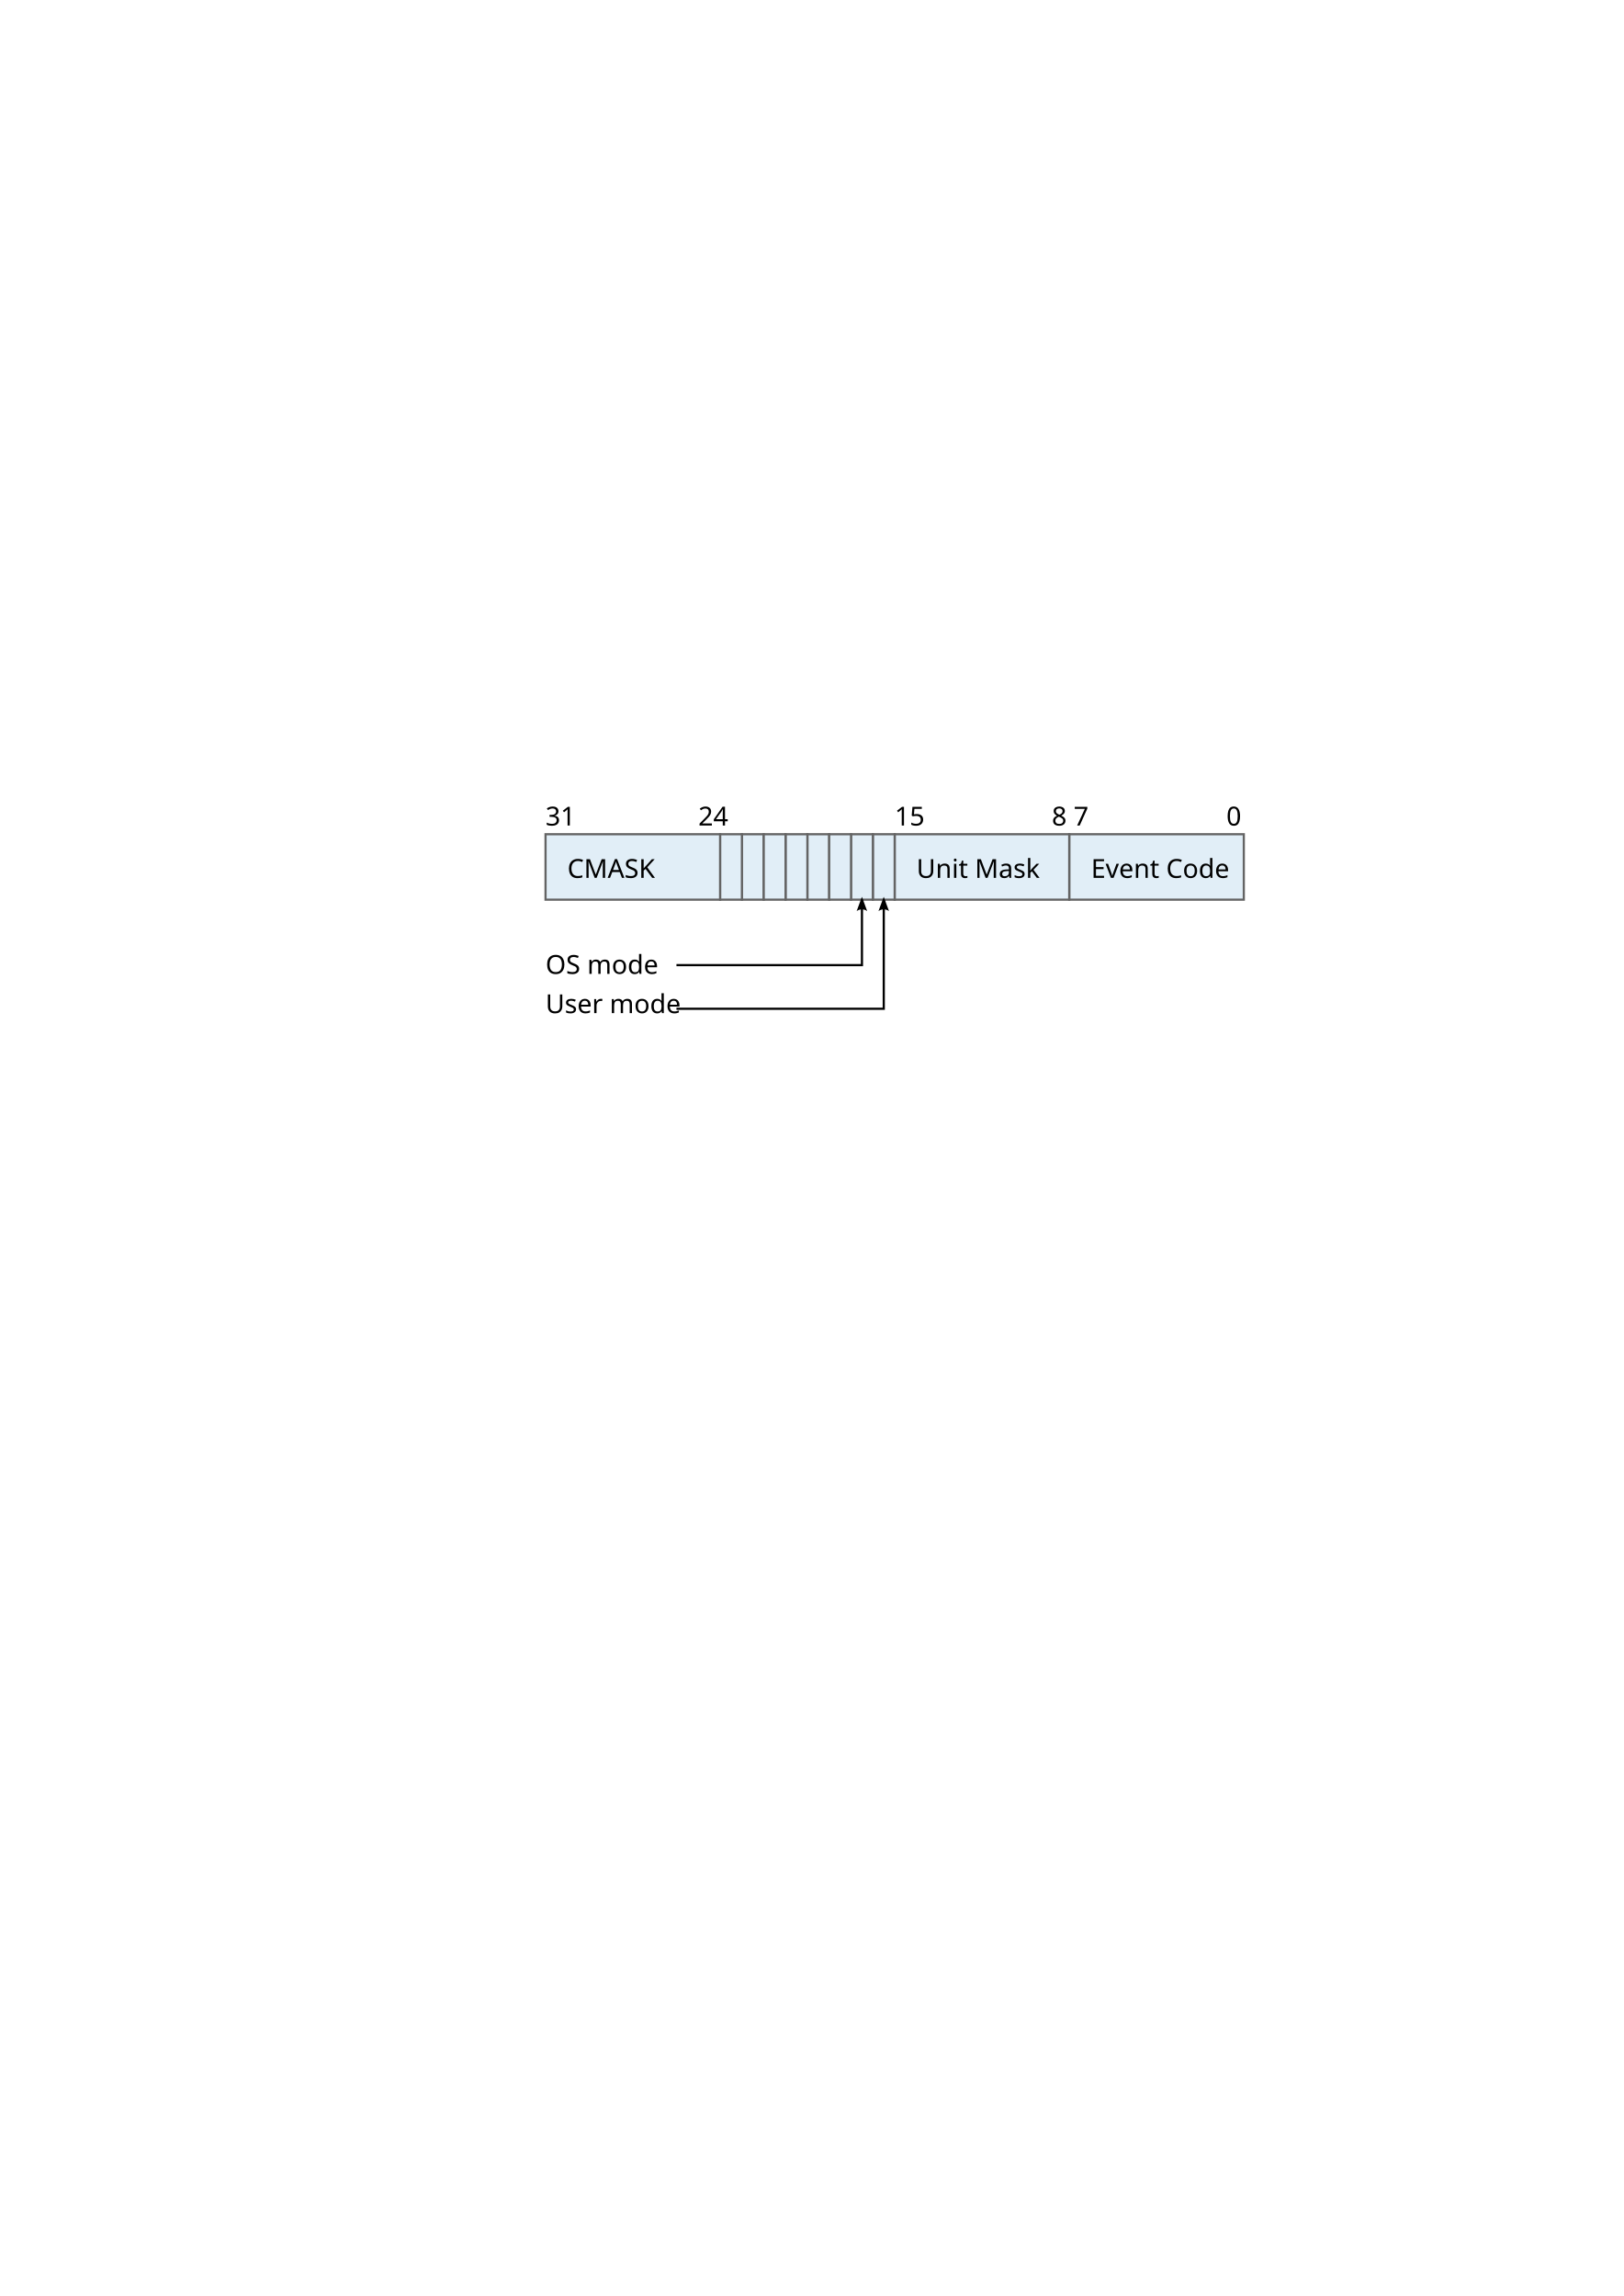
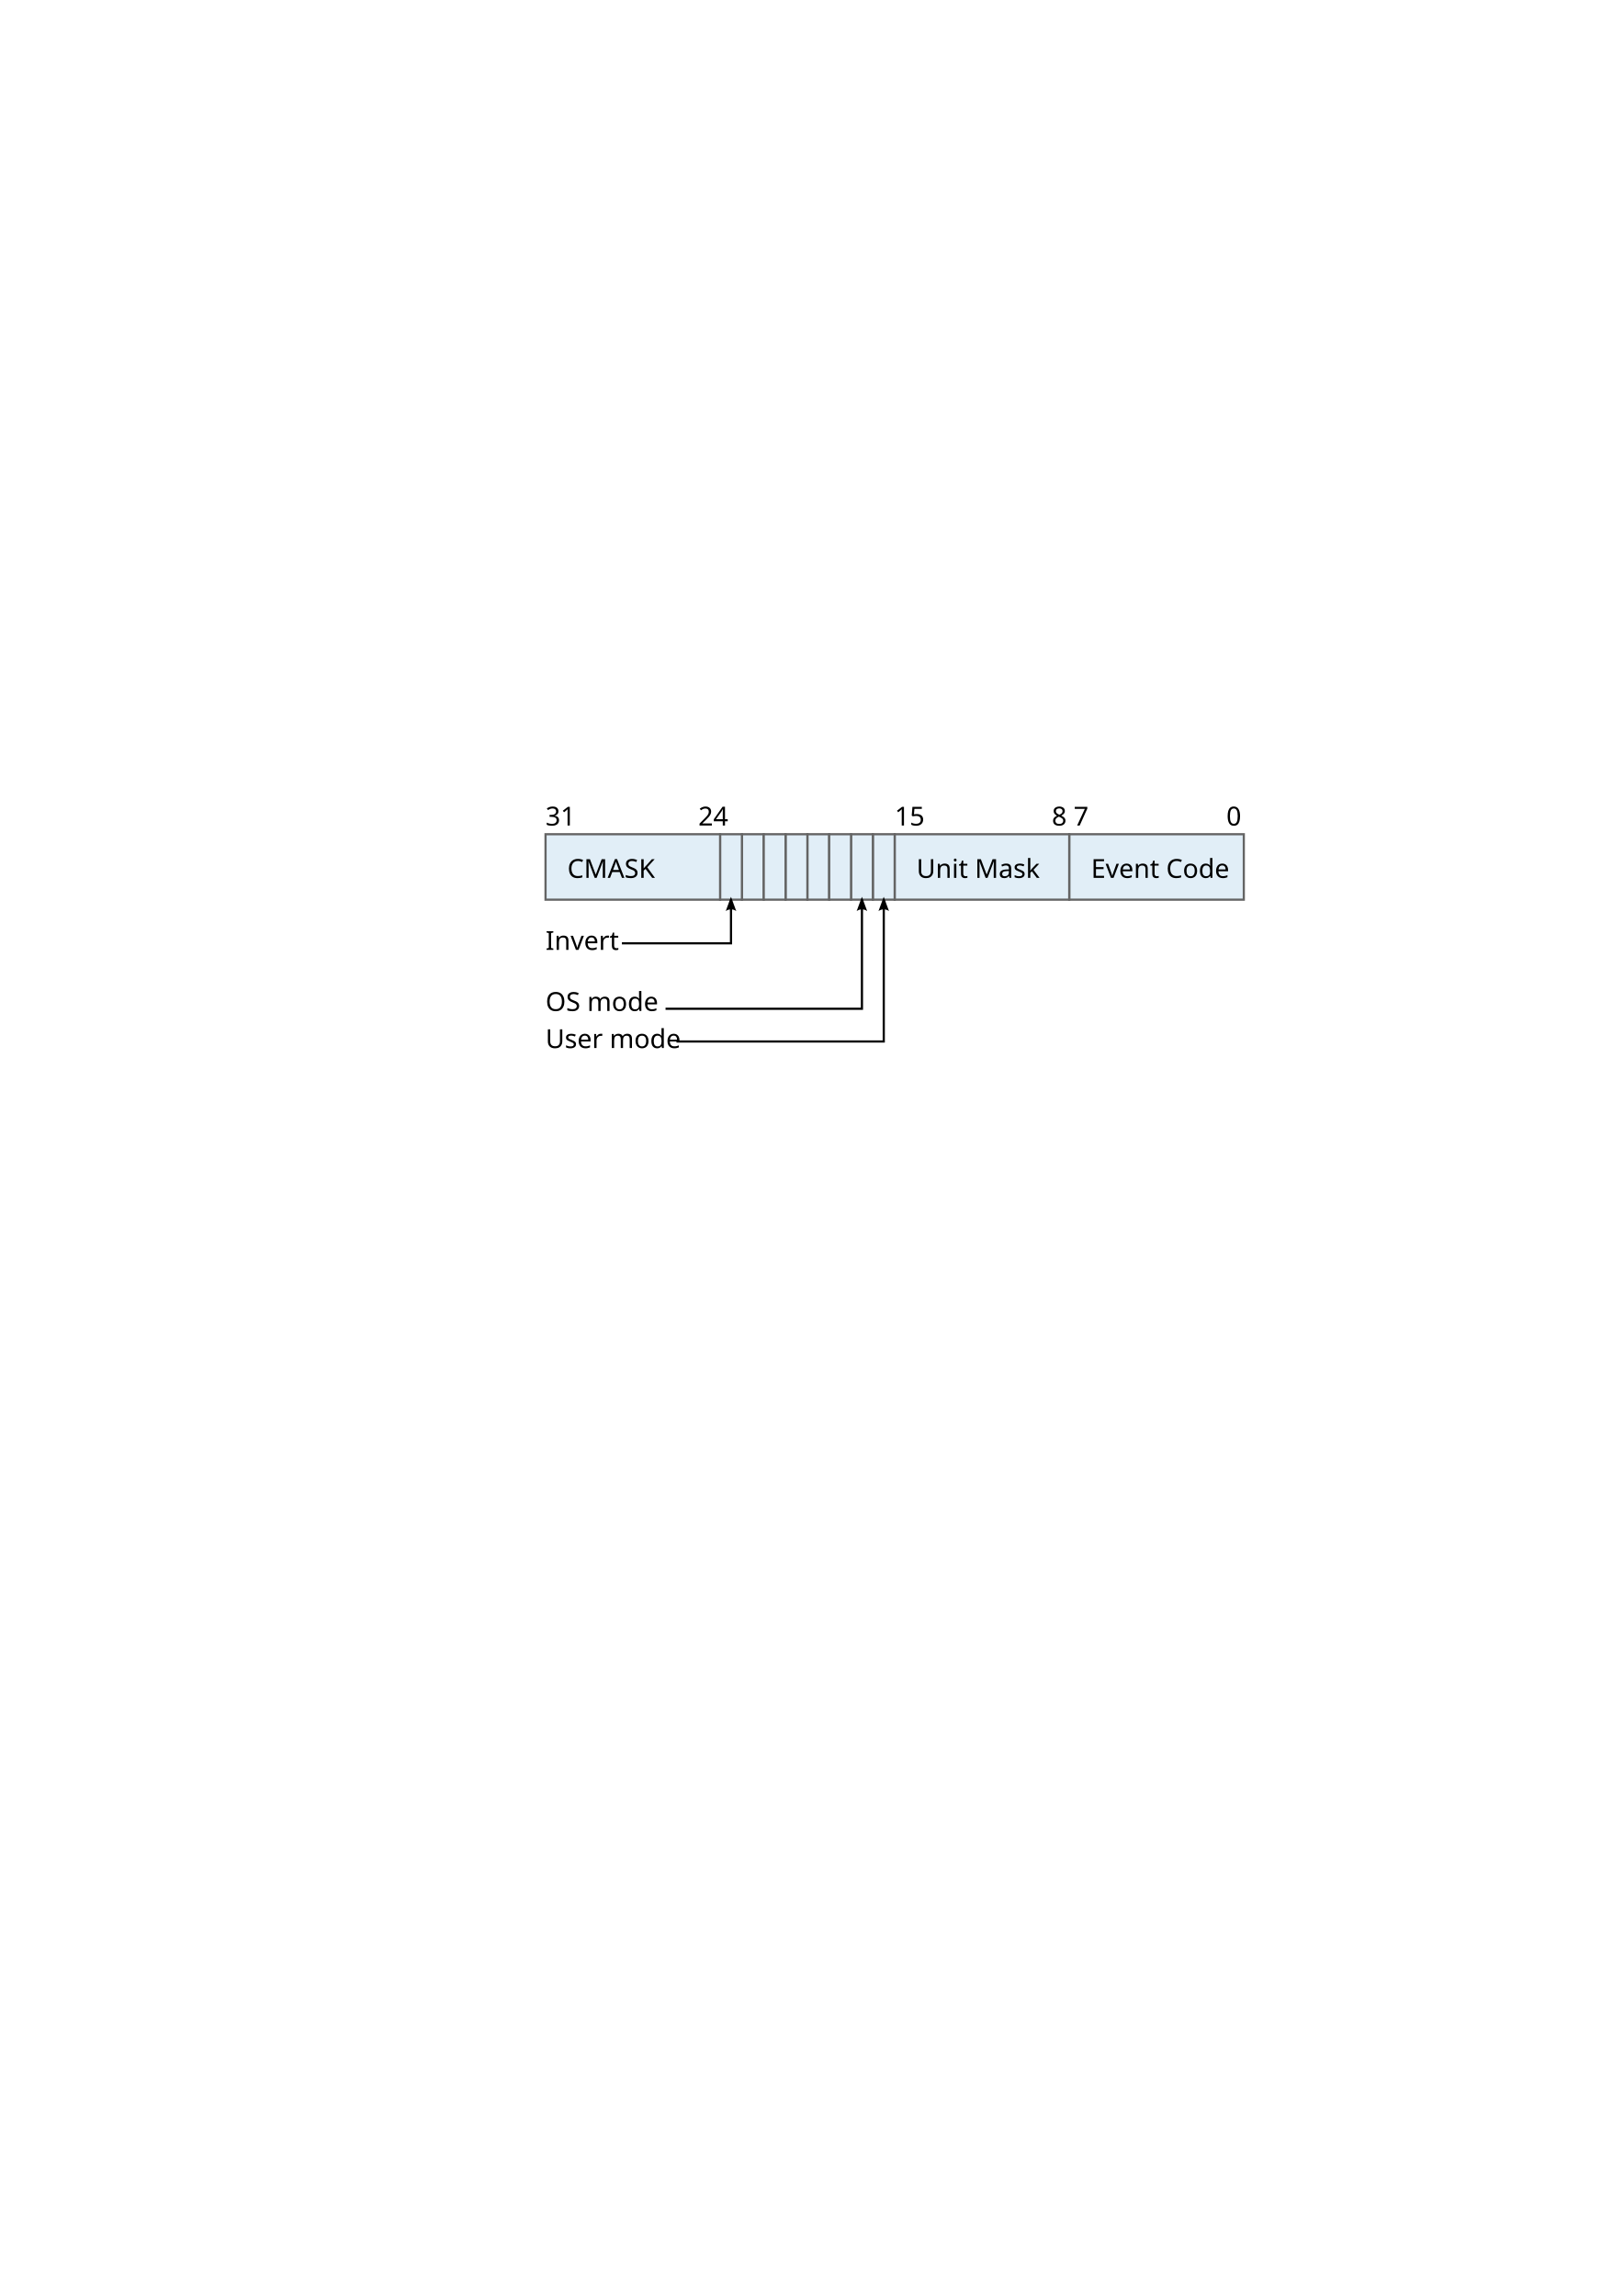
<svg xmlns="http://www.w3.org/2000/svg" width="744.094" height="1052.362" id="svg2" version="1.1">
  <defs id="defs4">
    <marker orient="auto" refY="0.0" refX="0.0" id="Arrow2Mstart" style="overflow:visible">
      <path id="path3841" style="fill-rule:evenodd;stroke-width:0.625;stroke-linejoin:round" d="M 8.719,4.034 L -2.207,0.016 L 8.719,-4.002 C 6.973,-1.63 6.983,1.616 8.719,4.034 z " transform="scale(0.6) translate(0,0)" />
+     </marker>
+     <marker orient="auto" refY="0" refX="0" id="Arrow2Mstart-5" style="overflow:visible">
+       <path id="path3841-7" style="fill-rule:evenodd;stroke-width:0.625;stroke-linejoin:round" d="M 8.719,4.034 -2.207,0.016 8.719,-4.002 c -1.745,2.372 -1.735,5.617 -6e-7,8.035 z" transform="scale(0.6,0.6)" />
    </marker>
  </defs>
  <g id="layer1">
    <rect style="fill:#e1eef7;fill-opacity:1;stroke:#646464;stroke-width:1;stroke-linecap:butt;stroke-linejoin:miter;stroke-miterlimit:4;stroke-opacity:1;stroke-dasharray:none;stroke-dashoffset:0" id="rect2985" width="80" height="30" x="490" y="382.362" />
    <rect style="fill:#e1eef7;fill-opacity:1;stroke:#646464;stroke-width:1;stroke-linecap:butt;stroke-linejoin:miter;stroke-miterlimit:4;stroke-opacity:1;stroke-dasharray:none;stroke-dashoffset:0" id="rect2985-2" width="80" height="30" x="410" y="382.362" />
    <text xml:space="preserve" style="font-size:12px;font-style:normal;font-variant:normal;font-weight:normal;font-stretch:normal;line-height:125%;letter-spacing:0px;word-spacing:0px;fill:#000000;fill-opacity:1;stroke:none;font-family:cmr10;-inkscape-font-specification:cmr10" x="500" y="402.362" id="text3007">
      <tspan id="tspan3009" x="500" y="402.362">Event Code</tspan>
    </text>
    <text xml:space="preserve" style="font-size:12px;font-style:normal;font-variant:normal;font-weight:normal;font-stretch:normal;line-height:125%;letter-spacing:0px;word-spacing:0px;fill:#000000;fill-opacity:1;stroke:none;font-family:cmr10;-inkscape-font-specification:cmr10" x="420" y="402.362" id="text3011">
      <tspan id="tspan3013" x="420" y="402.362">Unit Mask</tspan>
    </text>
    <rect style="fill:#e1eef7;fill-opacity:1;stroke:#646464;stroke-width:1;stroke-linecap:butt;stroke-linejoin:miter;stroke-miterlimit:4;stroke-opacity:1;stroke-dasharray:none;stroke-dashoffset:0" id="rect3015" width="10" height="30" x="400" y="382.362" />
    <rect style="fill:#e1eef7;fill-opacity:1;stroke:#646464;stroke-width:1;stroke-linecap:butt;stroke-linejoin:miter;stroke-miterlimit:4;stroke-opacity:1;stroke-dasharray:none;stroke-dashoffset:0" id="rect3015-9" width="10" height="30" x="390" y="382.362" />
    <rect style="fill:#e1eef7;fill-opacity:1;stroke:#646464;stroke-width:1;stroke-linecap:butt;stroke-linejoin:miter;stroke-miterlimit:4;stroke-opacity:1;stroke-dasharray:none;stroke-dashoffset:0" id="rect3015-2" width="10" height="30" x="370" y="382.362" />
    <rect style="fill:#e1eef7;fill-opacity:1;stroke:#646464;stroke-width:1;stroke-linecap:butt;stroke-linejoin:miter;stroke-miterlimit:4;stroke-opacity:1;stroke-dasharray:none;stroke-dashoffset:0" id="rect3015-6" width="10" height="30" x="380" y="382.362" />
    <rect style="fill:#e1eef7;fill-opacity:1;stroke:#646464;stroke-width:1;stroke-linecap:butt;stroke-linejoin:miter;stroke-miterlimit:4;stroke-opacity:1;stroke-dasharray:none;stroke-dashoffset:0" id="rect3015-0" width="10" height="30" x="360" y="382.362" />
    <rect style="fill:#e1eef7;fill-opacity:1;stroke:#646464;stroke-width:1;stroke-linecap:butt;stroke-linejoin:miter;stroke-miterlimit:4;stroke-opacity:1;stroke-dasharray:none;stroke-dashoffset:0" id="rect3015-3" width="10" height="30" x="340" y="382.362" />
    <rect style="fill:#e1eef7;fill-opacity:1;stroke:#646464;stroke-width:1;stroke-linecap:butt;stroke-linejoin:miter;stroke-miterlimit:4;stroke-opacity:1;stroke-dasharray:none;stroke-dashoffset:0" id="rect3015-38" width="10" height="30" x="330" y="382.362" />
    <rect style="fill:#e1eef7;fill-opacity:1;stroke:#646464;stroke-width:1;stroke-linecap:butt;stroke-linejoin:miter;stroke-miterlimit:4;stroke-opacity:1;stroke-dasharray:none;stroke-dashoffset:0" id="rect3015-8" width="80" height="30" x="250" y="382.362" />
    <text xml:space="preserve" style="font-size:12px;font-style:normal;font-variant:normal;font-weight:normal;font-stretch:normal;line-height:125%;letter-spacing:0px;word-spacing:0px;fill:#000000;fill-opacity:1;stroke:none;font-family:cmr10;-inkscape-font-specification:cmr10" x="260" y="402.362" id="text3077">
      <tspan id="tspan3079" x="260" y="402.362">CMASK</tspan>
    </text>
    <text xml:space="preserve" style="font-size:12px;font-style:normal;font-variant:normal;font-weight:normal;font-stretch:normal;line-height:125%;letter-spacing:0px;word-spacing:0px;fill:#000000;fill-opacity:1;stroke:none;font-family:cmr10;-inkscape-font-specification:cmr10" x="492" y="378.362" id="text3849">
      <tspan id="tspan3851" x="492" y="378.362">7</tspan>
    </text>
    <text xml:space="preserve" style="font-size:12px;font-style:normal;font-variant:normal;font-weight:normal;font-stretch:normal;line-height:125%;letter-spacing:0px;word-spacing:0px;fill:#000000;fill-opacity:1;stroke:none;font-family:cmr10;-inkscape-font-specification:cmr10" x="562" y="378.362" id="text3853">
      <tspan id="tspan3855" x="562" y="378.362">0</tspan>
    </text>
    <text xml:space="preserve" style="font-size:12px;font-style:normal;font-variant:normal;font-weight:normal;font-stretch:normal;line-height:125%;letter-spacing:0px;word-spacing:0px;fill:#000000;fill-opacity:1;stroke:none;font-family:cmr10;-inkscape-font-specification:cmr10" x="482" y="378.362" id="text3857">
      <tspan id="tspan3859" x="482" y="378.362">8</tspan>
    </text>
    <text xml:space="preserve" style="font-size:12px;font-style:normal;font-variant:normal;font-weight:normal;font-stretch:normal;line-height:125%;letter-spacing:0px;word-spacing:0px;fill:#000000;fill-opacity:1;stroke:none;font-family:cmr10;-inkscape-font-specification:cmr10" x="410" y="378.362" id="text3861">
      <tspan id="tspan3863" x="410" y="378.362">15</tspan>
    </text>
    <text xml:space="preserve" style="font-size:12px;font-style:normal;font-variant:normal;font-weight:normal;font-stretch:normal;line-height:125%;letter-spacing:0px;word-spacing:0px;fill:#000000;fill-opacity:1;stroke:none;font-family:cmr10;-inkscape-font-specification:cmr10" x="320" y="378.362" id="text3865">
      <tspan id="tspan3867" x="320" y="378.362">24</tspan>
    </text>
    <text xml:space="preserve" style="font-size:12px;font-style:normal;font-variant:normal;font-weight:normal;font-stretch:normal;line-height:125%;letter-spacing:0px;word-spacing:0px;fill:#000000;fill-opacity:1;stroke:none;font-family:cmr10;-inkscape-font-specification:cmr10" x="250" y="378.362" id="text3869">
      <tspan id="tspan3871" x="250" y="378.362">31</tspan>
    </text>
-     <text xml:space="preserve" style="font-size:12px;font-style:normal;font-variant:normal;font-weight:normal;font-stretch:normal;line-height:125%;letter-spacing:0px;word-spacing:0px;fill:#000000;fill-opacity:1;stroke:none;font-family:cmr10;-inkscape-font-specification:cmr10" x="250" y="464.362" id="text3873">
-       <tspan id="tspan3875" x="250" y="464.362">User mode</tspan>
+     <text xml:space="preserve" style="font-size:12px;font-style:normal;font-variant:normal;font-weight:normal;font-stretch:normal;line-height:125%;letter-spacing:0px;word-spacing:0px;fill:#000000;fill-opacity:1;stroke:none;font-family:cmr10;-inkscape-font-specification:cmr10" x="250" y="480.362" id="text3873">
+       <tspan id="tspan3875" x="250" y="480.362">User mode</tspan>
    </text>
-     <path style="fill:none;stroke:#000000;stroke-width:1px;stroke-linecap:butt;stroke-linejoin:miter;stroke-opacity:1;marker-start:url(#Arrow2Mstart)" d="m 405,412.362 0,50 -95,0" id="path3877" />
-     <text xml:space="preserve" style="font-size:12px;font-style:normal;font-variant:normal;font-weight:normal;font-stretch:normal;line-height:125%;letter-spacing:0px;word-spacing:0px;fill:#000000;fill-opacity:1;stroke:none;font-family:cmr10;-inkscape-font-specification:cmr10" x="250" y="446.362" id="text3879">
-       <tspan id="tspan3881" x="250" y="446.362">OS mode</tspan>
+     <path style="fill:none;stroke:#000000;stroke-width:1px;stroke-linecap:butt;stroke-linejoin:miter;stroke-opacity:1;marker-start:url(#Arrow2Mstart);display:inline" d="m 405,412.362 0,65 -95,0" id="path3877" />
+     <text xml:space="preserve" style="font-size:12px;font-style:normal;font-variant:normal;font-weight:normal;font-stretch:normal;line-height:125%;letter-spacing:0px;word-spacing:0px;fill:#000000;fill-opacity:1;stroke:none;font-family:cmr10;-inkscape-font-specification:cmr10" x="250" y="463.362" id="text3879">
+       <tspan id="tspan3881" x="250" y="463.362">OS mode</tspan>
    </text>
-     <path style="fill:none;stroke:#000000;stroke-width:1px;stroke-linecap:butt;stroke-linejoin:miter;stroke-opacity:1;marker-start:url(#Arrow2Mstart);display:inline" d="m 395,412.362 0,30 -85,0" id="path3883" />
+     <path style="fill:none;stroke:#000000;stroke-width:1px;stroke-linecap:butt;stroke-linejoin:miter;stroke-opacity:1;marker-start:url(#Arrow2Mstart);display:inline" d="m 395,412.362 0,50 -90,0" id="path3883" />
    <rect style="fill:#e1eef7;fill-opacity:1;stroke:#646464;stroke-width:1;stroke-linecap:butt;stroke-linejoin:miter;stroke-miterlimit:4;stroke-opacity:1;stroke-dasharray:none;stroke-dashoffset:0" id="rect3015-0-1" width="10" height="30" x="350" y="382.362" />
    <path style="fill:none;stroke:#000000;stroke-width:1px;stroke-linecap:butt;stroke-linejoin:miter;stroke-opacity:1" d="m 405,412.362 0,0" id="path4623" />
+     <text xml:space="preserve" style="font-size:12px;font-style:normal;font-variant:normal;font-weight:normal;font-stretch:normal;line-height:125%;letter-spacing:0px;word-spacing:0px;fill:#000000;fill-opacity:1;stroke:none;font-family:cmr10;-inkscape-font-specification:cmr10" x="250" y="435.362" id="text3178">
+       <tspan id="tspan3180" x="250" y="435.362">Invert</tspan>
+     </text>
+     <path style="fill:none;stroke:#000000;stroke-width:1px;stroke-linecap:butt;stroke-linejoin:miter;stroke-opacity:1;marker-start:url(#Arrow2Mstart);display:inline" d="m 335,412.362 0,20 -50,0" id="path3883-7" />
  </g>
</svg>
